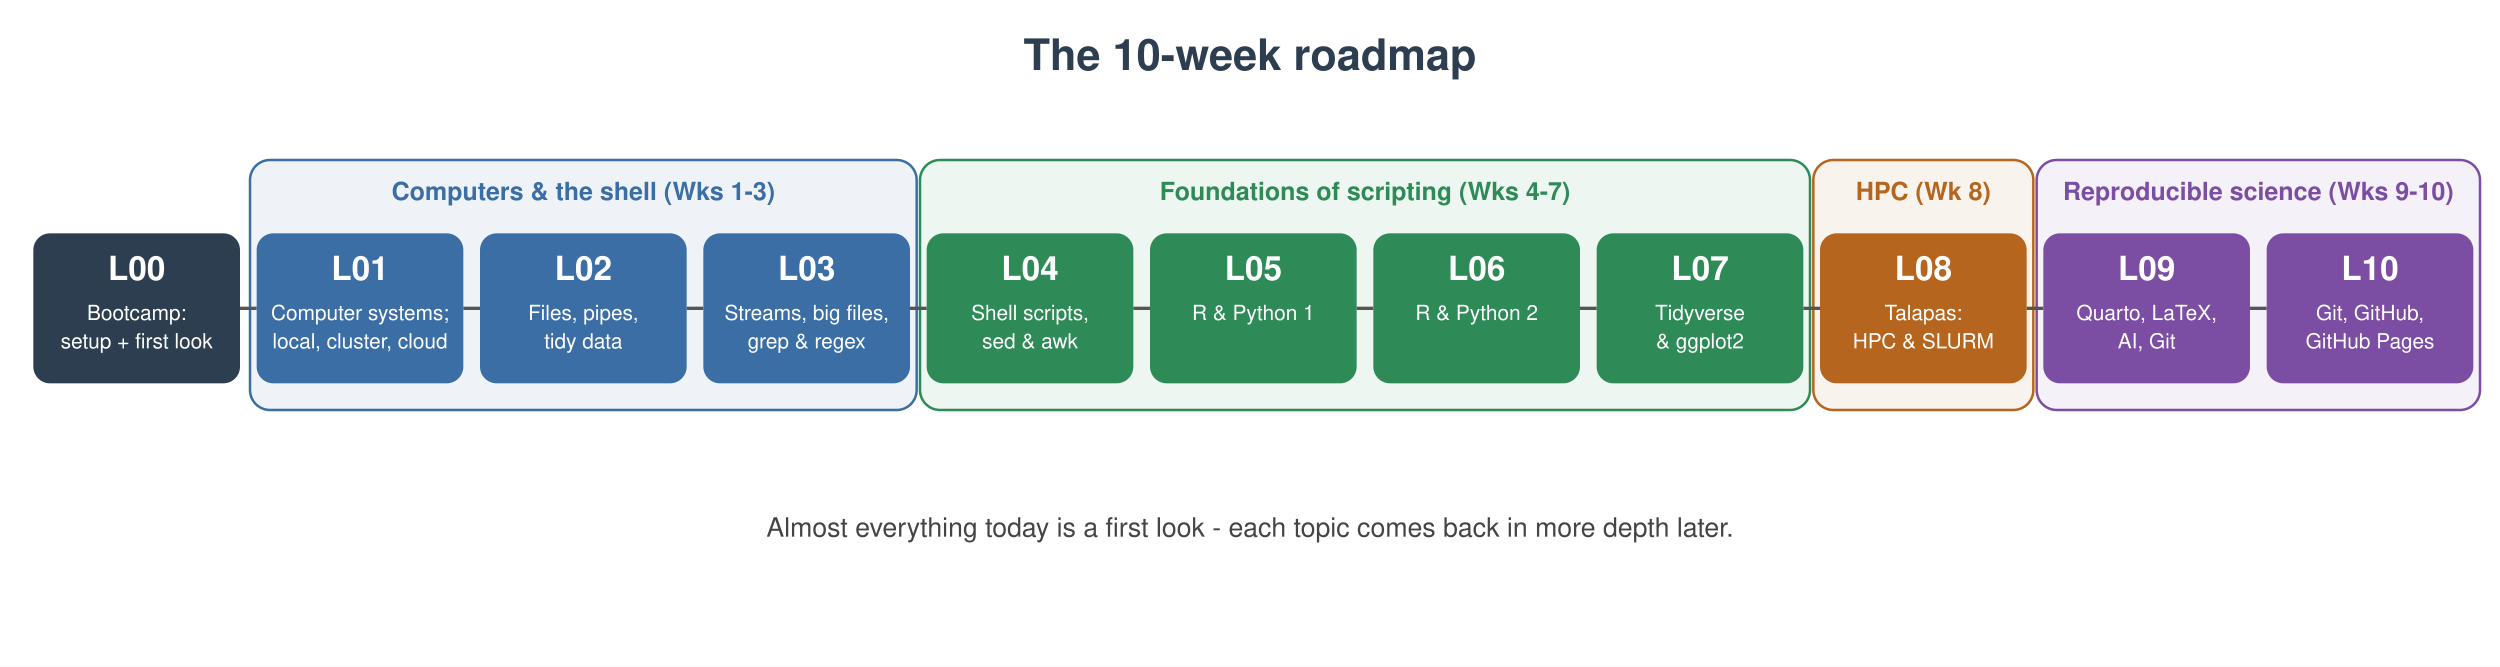
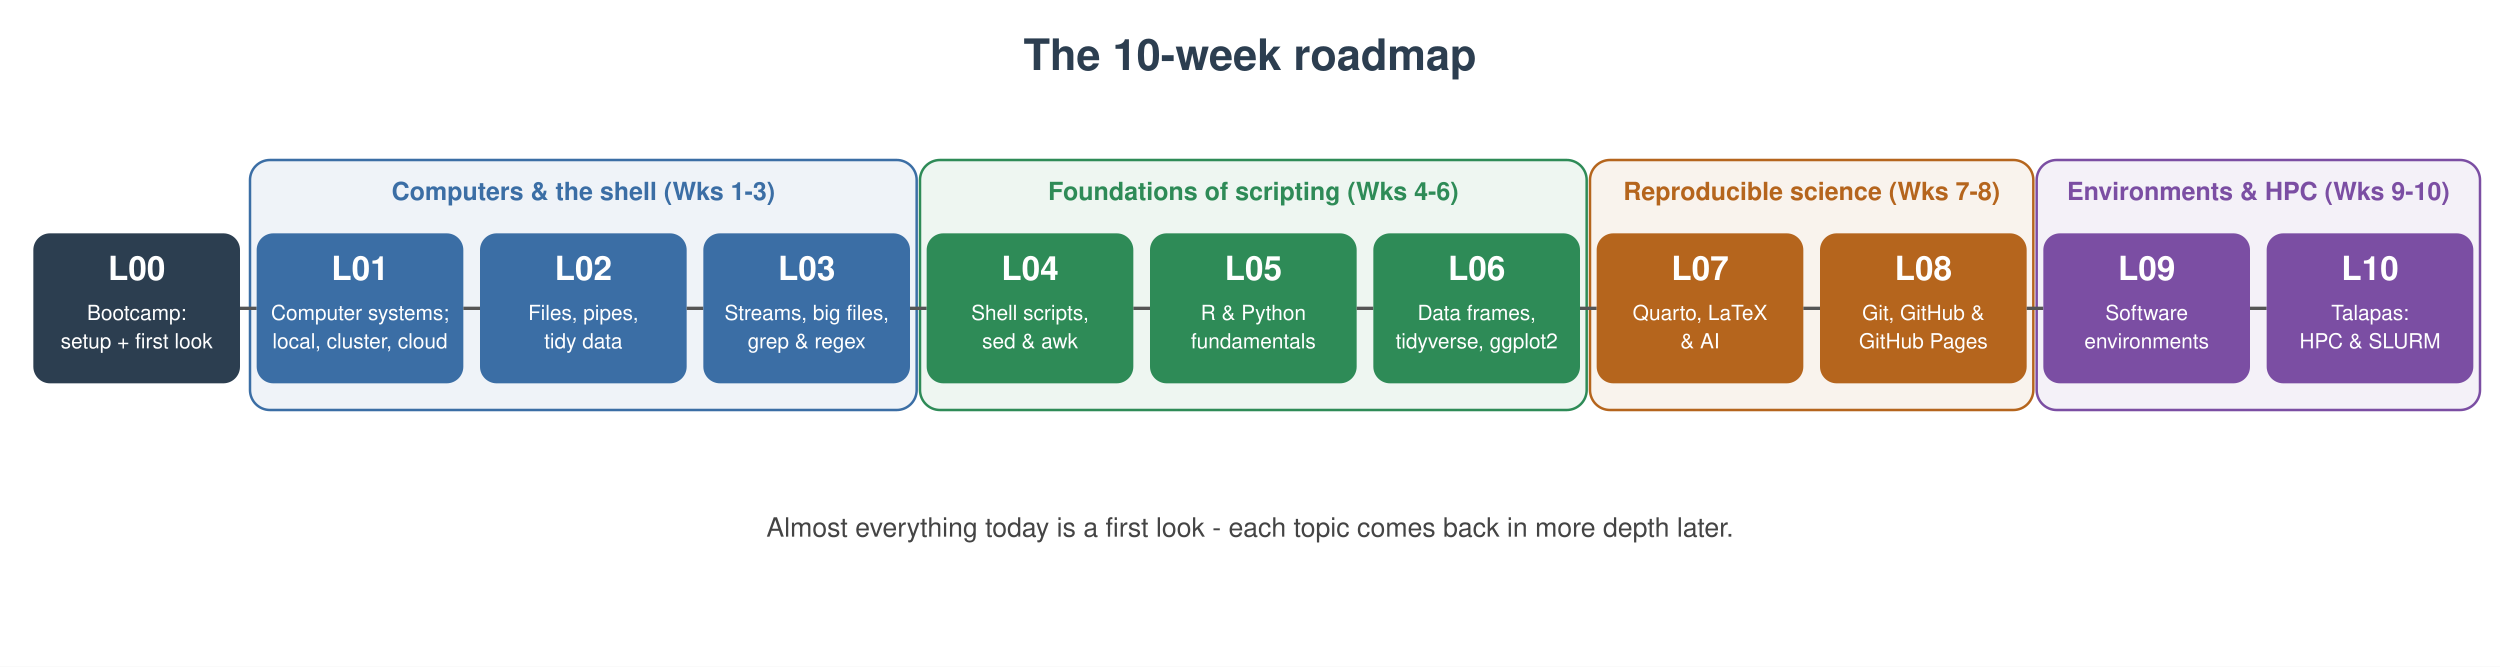
<svg xmlns="http://www.w3.org/2000/svg" width="1500" height="400" viewBox="0 0 1500 400" font-family="Helvetica, Arial, sans-serif">
  <rect width="1500" height="400" fill="white" />
  <text x="750.0" y="42" text-anchor="middle" font-size="26" font-weight="bold" fill="#2c3e50">The 10-week roadmap</text>
  <rect x="150" y="96" width="400" height="150" rx="12" fill="#3b6ea5" fill-opacity="0.08" stroke="#3b6ea5" stroke-width="1.5" />
  <text x="350.0" y="120" text-anchor="middle" font-size="15" font-weight="bold" fill="#3b6ea5">Computers &amp; the shell (Wks 1-3)</text>
-   <rect x="552" y="96" width="534" height="150" rx="12" fill="#2e8b57" fill-opacity="0.08" stroke="#2e8b57" stroke-width="1.5" />
-   <text x="819.0" y="120" text-anchor="middle" font-size="15" font-weight="bold" fill="#2e8b57">Foundations of scripting (Wks 4-7)</text>
-   <rect x="1088" y="96" width="132" height="150" rx="12" fill="#b5651d" fill-opacity="0.08" stroke="#b5651d" stroke-width="1.5" />
-   <text x="1154.0" y="120" text-anchor="middle" font-size="15" font-weight="bold" fill="#b5651d">HPC (Wk 8)</text>
+   <rect x="552" y="96" width="400" height="150" rx="12" fill="#2e8b57" fill-opacity="0.08" stroke="#2e8b57" stroke-width="1.5" />
+   <text x="752.0" y="120" text-anchor="middle" font-size="15" font-weight="bold" fill="#2e8b57">Foundations of scripting (Wks 4-6)</text>
+   <rect x="954" y="96" width="266" height="150" rx="12" fill="#b5651d" fill-opacity="0.08" stroke="#b5651d" stroke-width="1.5" />
+   <text x="1087.0" y="120" text-anchor="middle" font-size="15" font-weight="bold" fill="#b5651d">Reproducible science (Wks 7-8)</text>
  <rect x="1222" y="96" width="266" height="150" rx="12" fill="#7b4ea3" fill-opacity="0.08" stroke="#7b4ea3" stroke-width="1.5" />
-   <text x="1355.0" y="120" text-anchor="middle" font-size="15" font-weight="bold" fill="#7b4ea3">Reproducible science (Wks 9-10)</text>
+   <text x="1355.0" y="120" text-anchor="middle" font-size="15" font-weight="bold" fill="#7b4ea3">Environments &amp; HPC (Wks 9-10)</text>
  <rect x="20" y="140" width="124" height="90" rx="10" fill="#2c3e50" />
  <text x="82.0" y="168" text-anchor="middle" font-size="20" font-weight="bold" fill="white">L00</text>
  <text x="82.0" y="192" text-anchor="middle" font-size="12.5" fill="white">Bootcamp:</text>
  <text x="82.0" y="209" text-anchor="middle" font-size="12.5" fill="white">setup + first look</text>
  <line x1="144" y1="185.0" x2="154" y2="185.0" stroke="#555" stroke-width="2" />
  <rect x="154" y="140" width="124" height="90" rx="10" fill="#3b6ea5" />
  <text x="216.0" y="168" text-anchor="middle" font-size="20" font-weight="bold" fill="white">L01</text>
  <text x="216.0" y="192" text-anchor="middle" font-size="12.5" fill="white">Computer systems;</text>
  <text x="216.0" y="209" text-anchor="middle" font-size="12.5" fill="white">local, cluster, cloud</text>
  <line x1="278" y1="185.0" x2="288" y2="185.0" stroke="#555" stroke-width="2" />
  <rect x="288" y="140" width="124" height="90" rx="10" fill="#3b6ea5" />
  <text x="350.0" y="168" text-anchor="middle" font-size="20" font-weight="bold" fill="white">L02</text>
  <text x="350.0" y="192" text-anchor="middle" font-size="12.5" fill="white">Files, pipes,</text>
  <text x="350.0" y="209" text-anchor="middle" font-size="12.5" fill="white">tidy data</text>
  <line x1="412" y1="185.0" x2="422" y2="185.0" stroke="#555" stroke-width="2" />
  <rect x="422" y="140" width="124" height="90" rx="10" fill="#3b6ea5" />
  <text x="484.0" y="168" text-anchor="middle" font-size="20" font-weight="bold" fill="white">L03</text>
  <text x="484.0" y="192" text-anchor="middle" font-size="12.5" fill="white">Streams, big files,</text>
  <text x="484.0" y="209" text-anchor="middle" font-size="12.5" fill="white">grep &amp; regex</text>
  <line x1="546" y1="185.0" x2="556" y2="185.0" stroke="#555" stroke-width="2" />
  <rect x="556" y="140" width="124" height="90" rx="10" fill="#2e8b57" />
  <text x="618.0" y="168" text-anchor="middle" font-size="20" font-weight="bold" fill="white">L04</text>
  <text x="618.0" y="192" text-anchor="middle" font-size="12.5" fill="white">Shell scripts,</text>
  <text x="618.0" y="209" text-anchor="middle" font-size="12.5" fill="white">sed &amp; awk</text>
  <line x1="680" y1="185.0" x2="690" y2="185.0" stroke="#555" stroke-width="2" />
  <rect x="690" y="140" width="124" height="90" rx="10" fill="#2e8b57" />
  <text x="752.0" y="168" text-anchor="middle" font-size="20" font-weight="bold" fill="white">L05</text>
-   <text x="752.0" y="192" text-anchor="middle" font-size="12.5" fill="white">R &amp; Python 1</text>
+   <text x="752.0" y="192" text-anchor="middle" font-size="12.5" fill="white">R &amp; Python</text>
+   <text x="752.0" y="209" text-anchor="middle" font-size="12.5" fill="white">fundamentals</text>
  <line x1="814" y1="185.0" x2="824" y2="185.0" stroke="#555" stroke-width="2" />
  <rect x="824" y="140" width="124" height="90" rx="10" fill="#2e8b57" />
  <text x="886.0" y="168" text-anchor="middle" font-size="20" font-weight="bold" fill="white">L06</text>
-   <text x="886.0" y="192" text-anchor="middle" font-size="12.5" fill="white">R &amp; Python 2</text>
+   <text x="886.0" y="192" text-anchor="middle" font-size="12.5" fill="white">Data frames,</text>
+   <text x="886.0" y="209" text-anchor="middle" font-size="12.5" fill="white">tidyverse, ggplot2</text>
  <line x1="948" y1="185.0" x2="958" y2="185.0" stroke="#555" stroke-width="2" />
-   <rect x="958" y="140" width="124" height="90" rx="10" fill="#2e8b57" />
+   <rect x="958" y="140" width="124" height="90" rx="10" fill="#b5651d" />
  <text x="1020.0" y="168" text-anchor="middle" font-size="20" font-weight="bold" fill="white">L07</text>
-   <text x="1020.0" y="192" text-anchor="middle" font-size="12.5" fill="white">Tidyverse</text>
-   <text x="1020.0" y="209" text-anchor="middle" font-size="12.5" fill="white">&amp; ggplot2</text>
+   <text x="1020.0" y="192" text-anchor="middle" font-size="12.5" fill="white">Quarto, LaTeX</text>
+   <text x="1020.0" y="209" text-anchor="middle" font-size="12.5" fill="white">&amp; AI</text>
  <line x1="1082" y1="185.0" x2="1092" y2="185.0" stroke="#555" stroke-width="2" />
  <rect x="1092" y="140" width="124" height="90" rx="10" fill="#b5651d" />
  <text x="1154.0" y="168" text-anchor="middle" font-size="20" font-weight="bold" fill="white">L08</text>
-   <text x="1154.0" y="192" text-anchor="middle" font-size="12.5" fill="white">Talapas:</text>
-   <text x="1154.0" y="209" text-anchor="middle" font-size="12.5" fill="white">HPC &amp; SLURM</text>
+   <text x="1154.0" y="192" text-anchor="middle" font-size="12.5" fill="white">Git, GitHub &amp;</text>
+   <text x="1154.0" y="209" text-anchor="middle" font-size="12.5" fill="white">GitHub Pages</text>
  <line x1="1216" y1="185.0" x2="1226" y2="185.0" stroke="#555" stroke-width="2" />
  <rect x="1226" y="140" width="124" height="90" rx="10" fill="#7b4ea3" />
  <text x="1288.0" y="168" text-anchor="middle" font-size="20" font-weight="bold" fill="white">L09</text>
-   <text x="1288.0" y="192" text-anchor="middle" font-size="12.5" fill="white">Quarto, LaTeX,</text>
-   <text x="1288.0" y="209" text-anchor="middle" font-size="12.5" fill="white">AI, Git</text>
+   <text x="1288.0" y="192" text-anchor="middle" font-size="12.5" fill="white">Software</text>
+   <text x="1288.0" y="209" text-anchor="middle" font-size="12.5" fill="white">environments</text>
  <line x1="1350" y1="185.0" x2="1360" y2="185.0" stroke="#555" stroke-width="2" />
  <rect x="1360" y="140" width="124" height="90" rx="10" fill="#7b4ea3" />
  <text x="1422.0" y="168" text-anchor="middle" font-size="20" font-weight="bold" fill="white">L10</text>
-   <text x="1422.0" y="192" text-anchor="middle" font-size="12.5" fill="white">Git, GitHub,</text>
-   <text x="1422.0" y="209" text-anchor="middle" font-size="12.5" fill="white">GitHub Pages</text>
+   <text x="1422.0" y="192" text-anchor="middle" font-size="12.5" fill="white">Talapas:</text>
+   <text x="1422.0" y="209" text-anchor="middle" font-size="12.5" fill="white">HPC &amp; SLURM</text>
  <text x="750.0" y="322" text-anchor="middle" font-size="16" fill="#444">Almost everything today is a first look - each topic comes back in more depth later.</text>
</svg>
